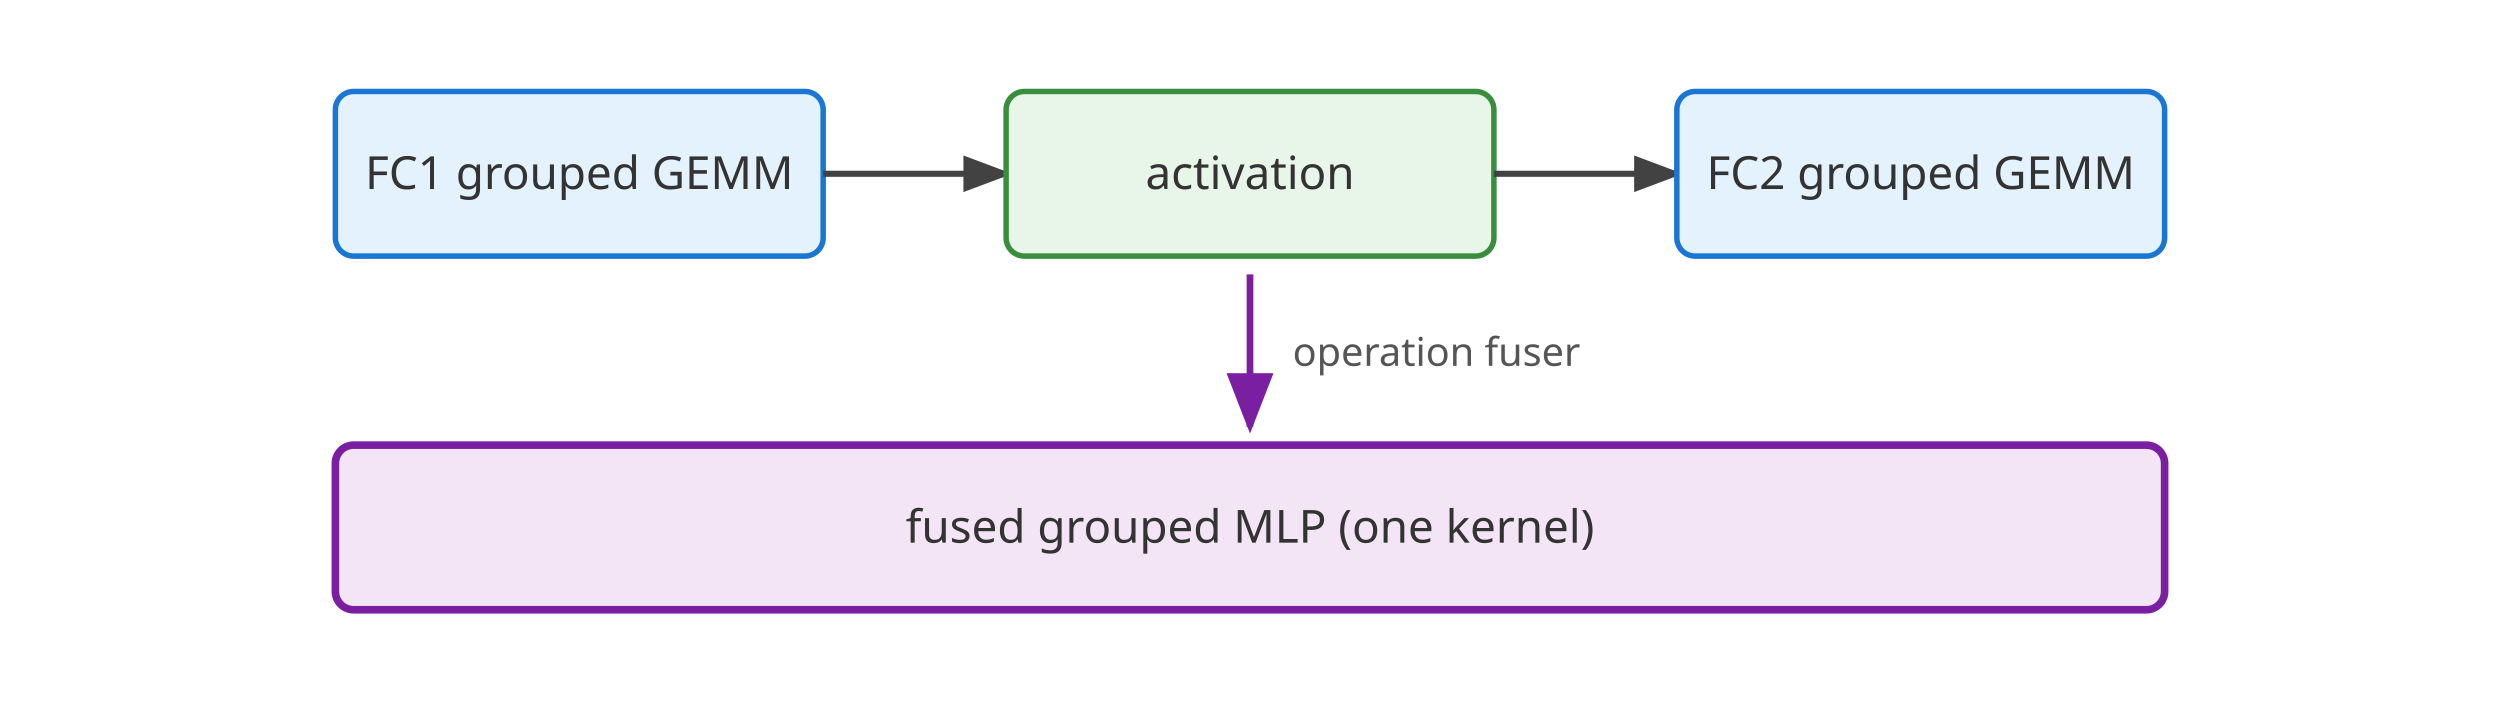
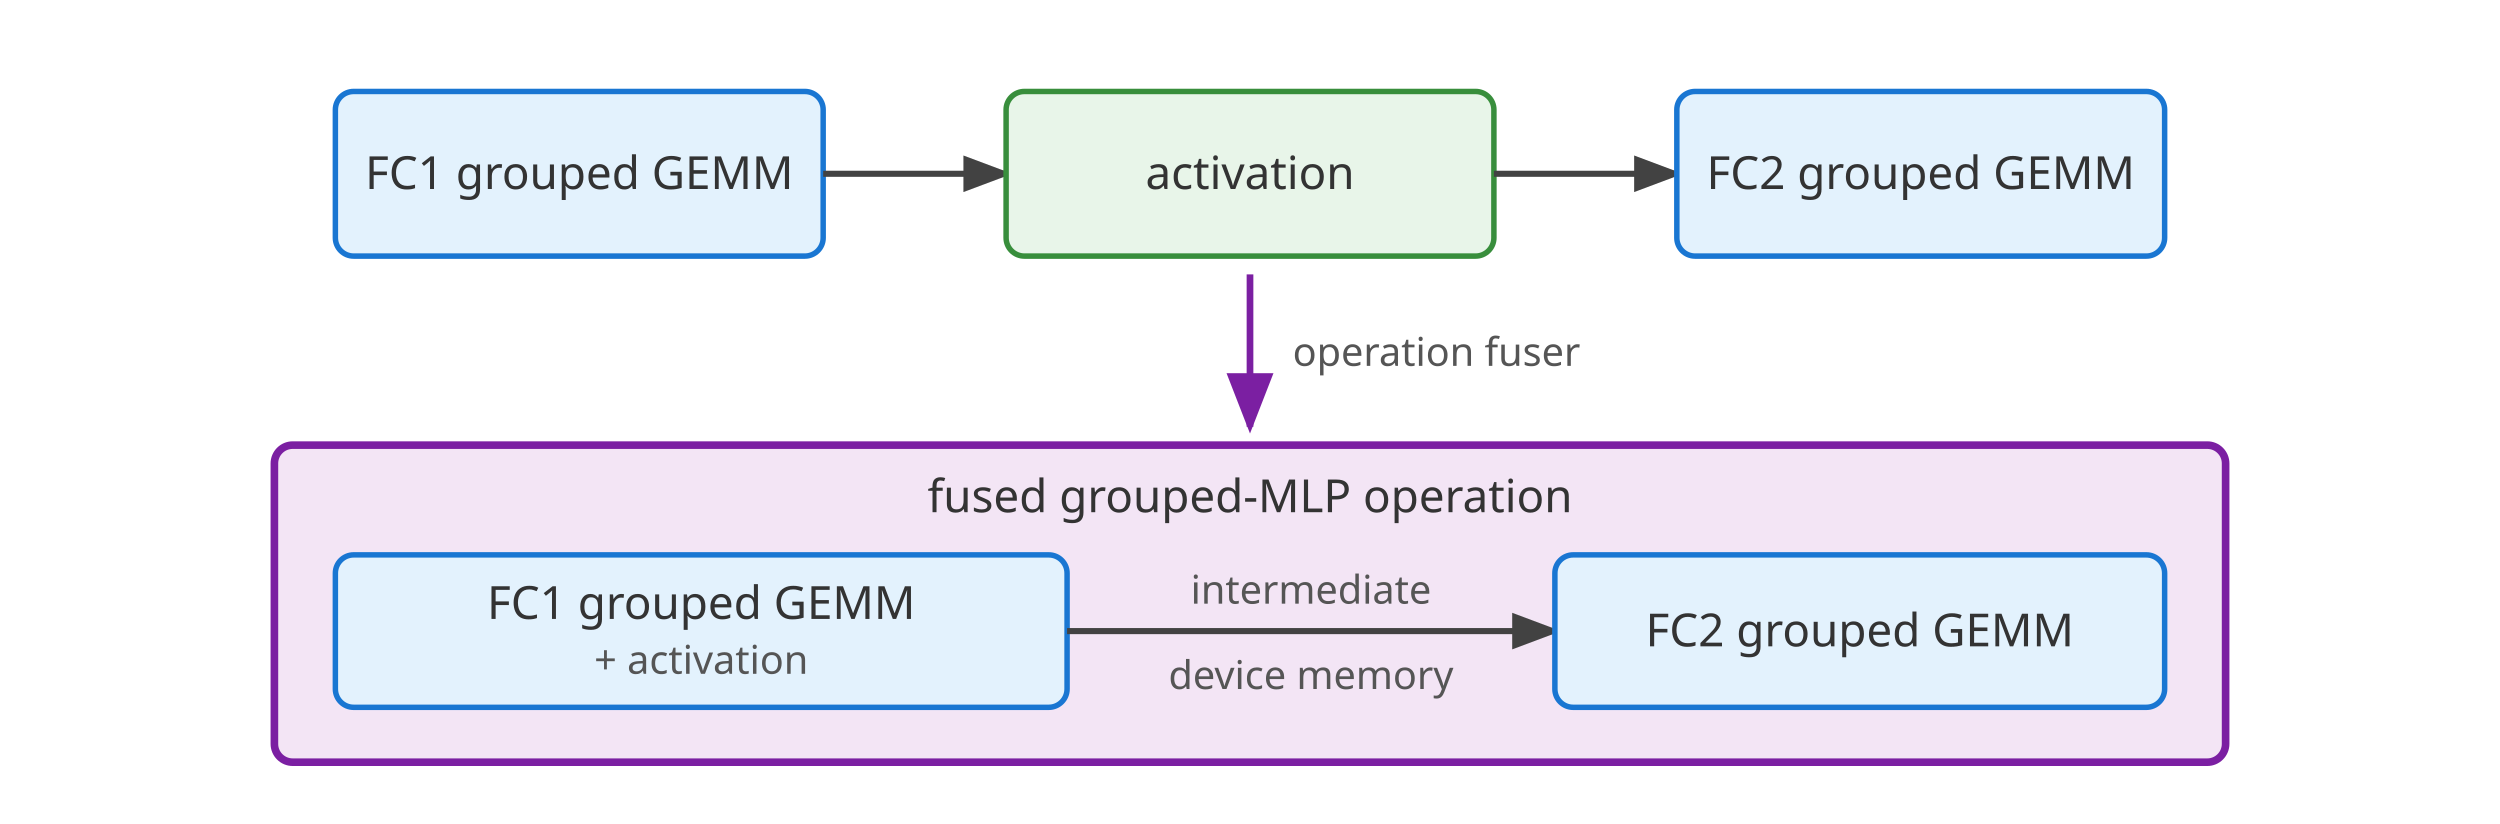
- <svg xmlns="http://www.w3.org/2000/svg" viewBox="0 0 820 230" width="100%" style="max-width: 820px;">
+ <svg xmlns="http://www.w3.org/2000/svg" viewBox="0 0 820 270" width="100%" style="max-width: 820px;">
  <defs>
    <style>
      .label { font: 15px sans-serif; fill: #333; text-anchor: middle; }
      .small-label { font: 13px sans-serif; fill: #555; text-anchor: middle; }
      .moe-op { fill: #e3f2fd; stroke: #1976d2; stroke-width: 1.8; }
      .act { fill: #e8f5e9; stroke: #388e3c; stroke-width: 1.8; }
      .fused-mlp { fill: #f3e5f5; stroke: #7b1fa2; stroke-width: 2.5; }
      .arrow { stroke: #424242; stroke-width: 2; fill: none; marker-end: url(#ah); }
      .farrow { stroke: #7b1fa2; stroke-width: 2.2; fill: none; marker-end: url(#ahp); }
    </style>
    <marker id="ah" markerWidth="8" markerHeight="6" refX="7" refY="3" orient="auto">
      <polygon points="0 0, 8 3, 0 6" fill="#424242" />
    </marker>
    <marker id="ahp" markerWidth="9" markerHeight="7" refX="8" refY="3.5" orient="auto">
      <polygon points="0 0, 9 3.5, 0 7" fill="#7b1fa2" />
    </marker>
  </defs>
  <rect x="110" y="30" width="160" height="54" class="moe-op" rx="6" />
  <text x="190" y="62" class="label">FC1 grouped GEMM</text>
  <path d="M 270 57 L 330 57" class="arrow" />
  <rect x="330" y="30" width="160" height="54" class="act" rx="6" />
  <text x="410" y="62" class="label">activation</text>
  <path d="M 490 57 L 550 57" class="arrow" />
  <rect x="550" y="30" width="160" height="54" class="moe-op" rx="6" />
  <text x="630" y="62" class="label">FC2 grouped GEMM</text>
  <path d="M 410 90 L 410 140" class="farrow" />
  <text x="424" y="120" class="small-label" style="text-anchor:start;">operation fuser</text>
-   <rect x="110" y="146" width="600" height="54" class="fused-mlp" rx="6" />
-   <text x="410" y="178" class="label">fused grouped MLP (one kernel)</text>
+   <rect x="90" y="146" width="640" height="104" class="fused-mlp" rx="6" />
+   <text x="410" y="168" class="label">fused grouped-MLP operation</text>
+   <rect x="110" y="182" width="240" height="50" class="moe-op" rx="6" />
+   <text x="230" y="203" class="label">FC1 grouped GEMM</text>
+   <text x="230" y="221" class="small-label">+ activation</text>
+   <path d="M 350 207 L 510 207" class="arrow" />
+   <text x="430" y="198" class="small-label">intermediate</text>
+   <text x="430" y="226" class="small-label">device memory</text>
+   <rect x="510" y="182" width="200" height="50" class="moe-op" rx="6" />
+   <text x="610" y="212" class="label">FC2 grouped GEMM</text>
</svg>
